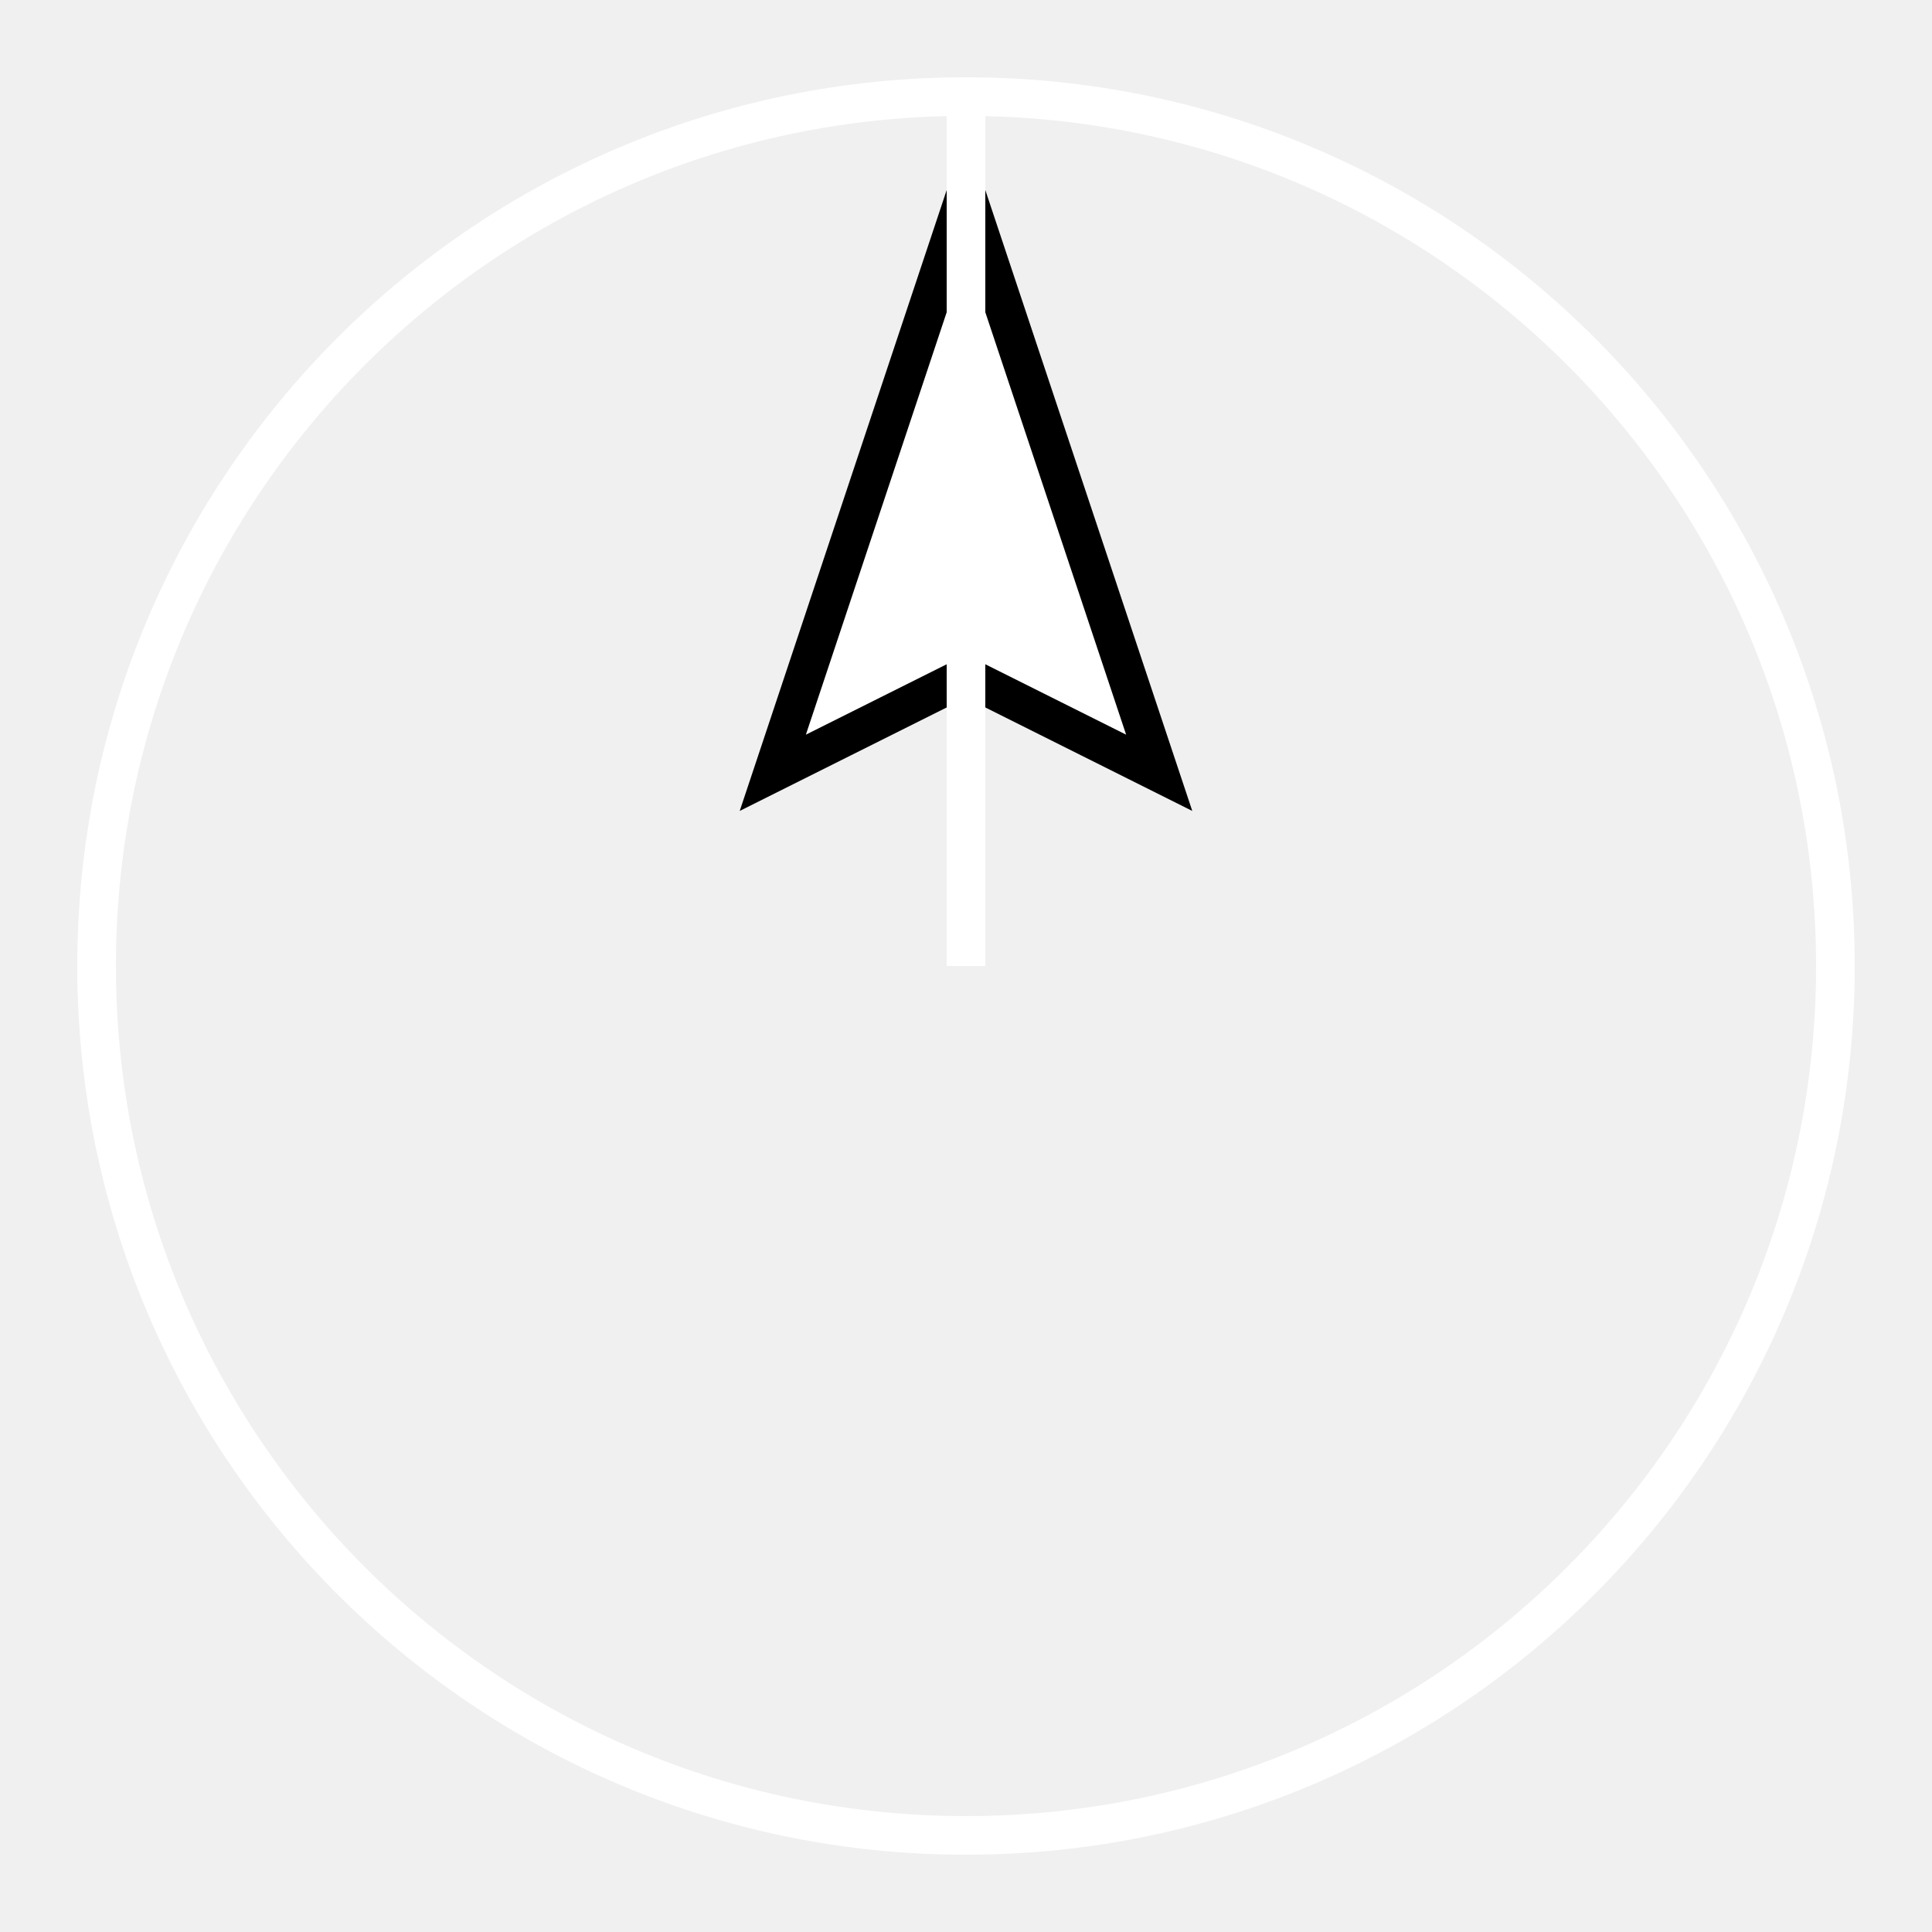
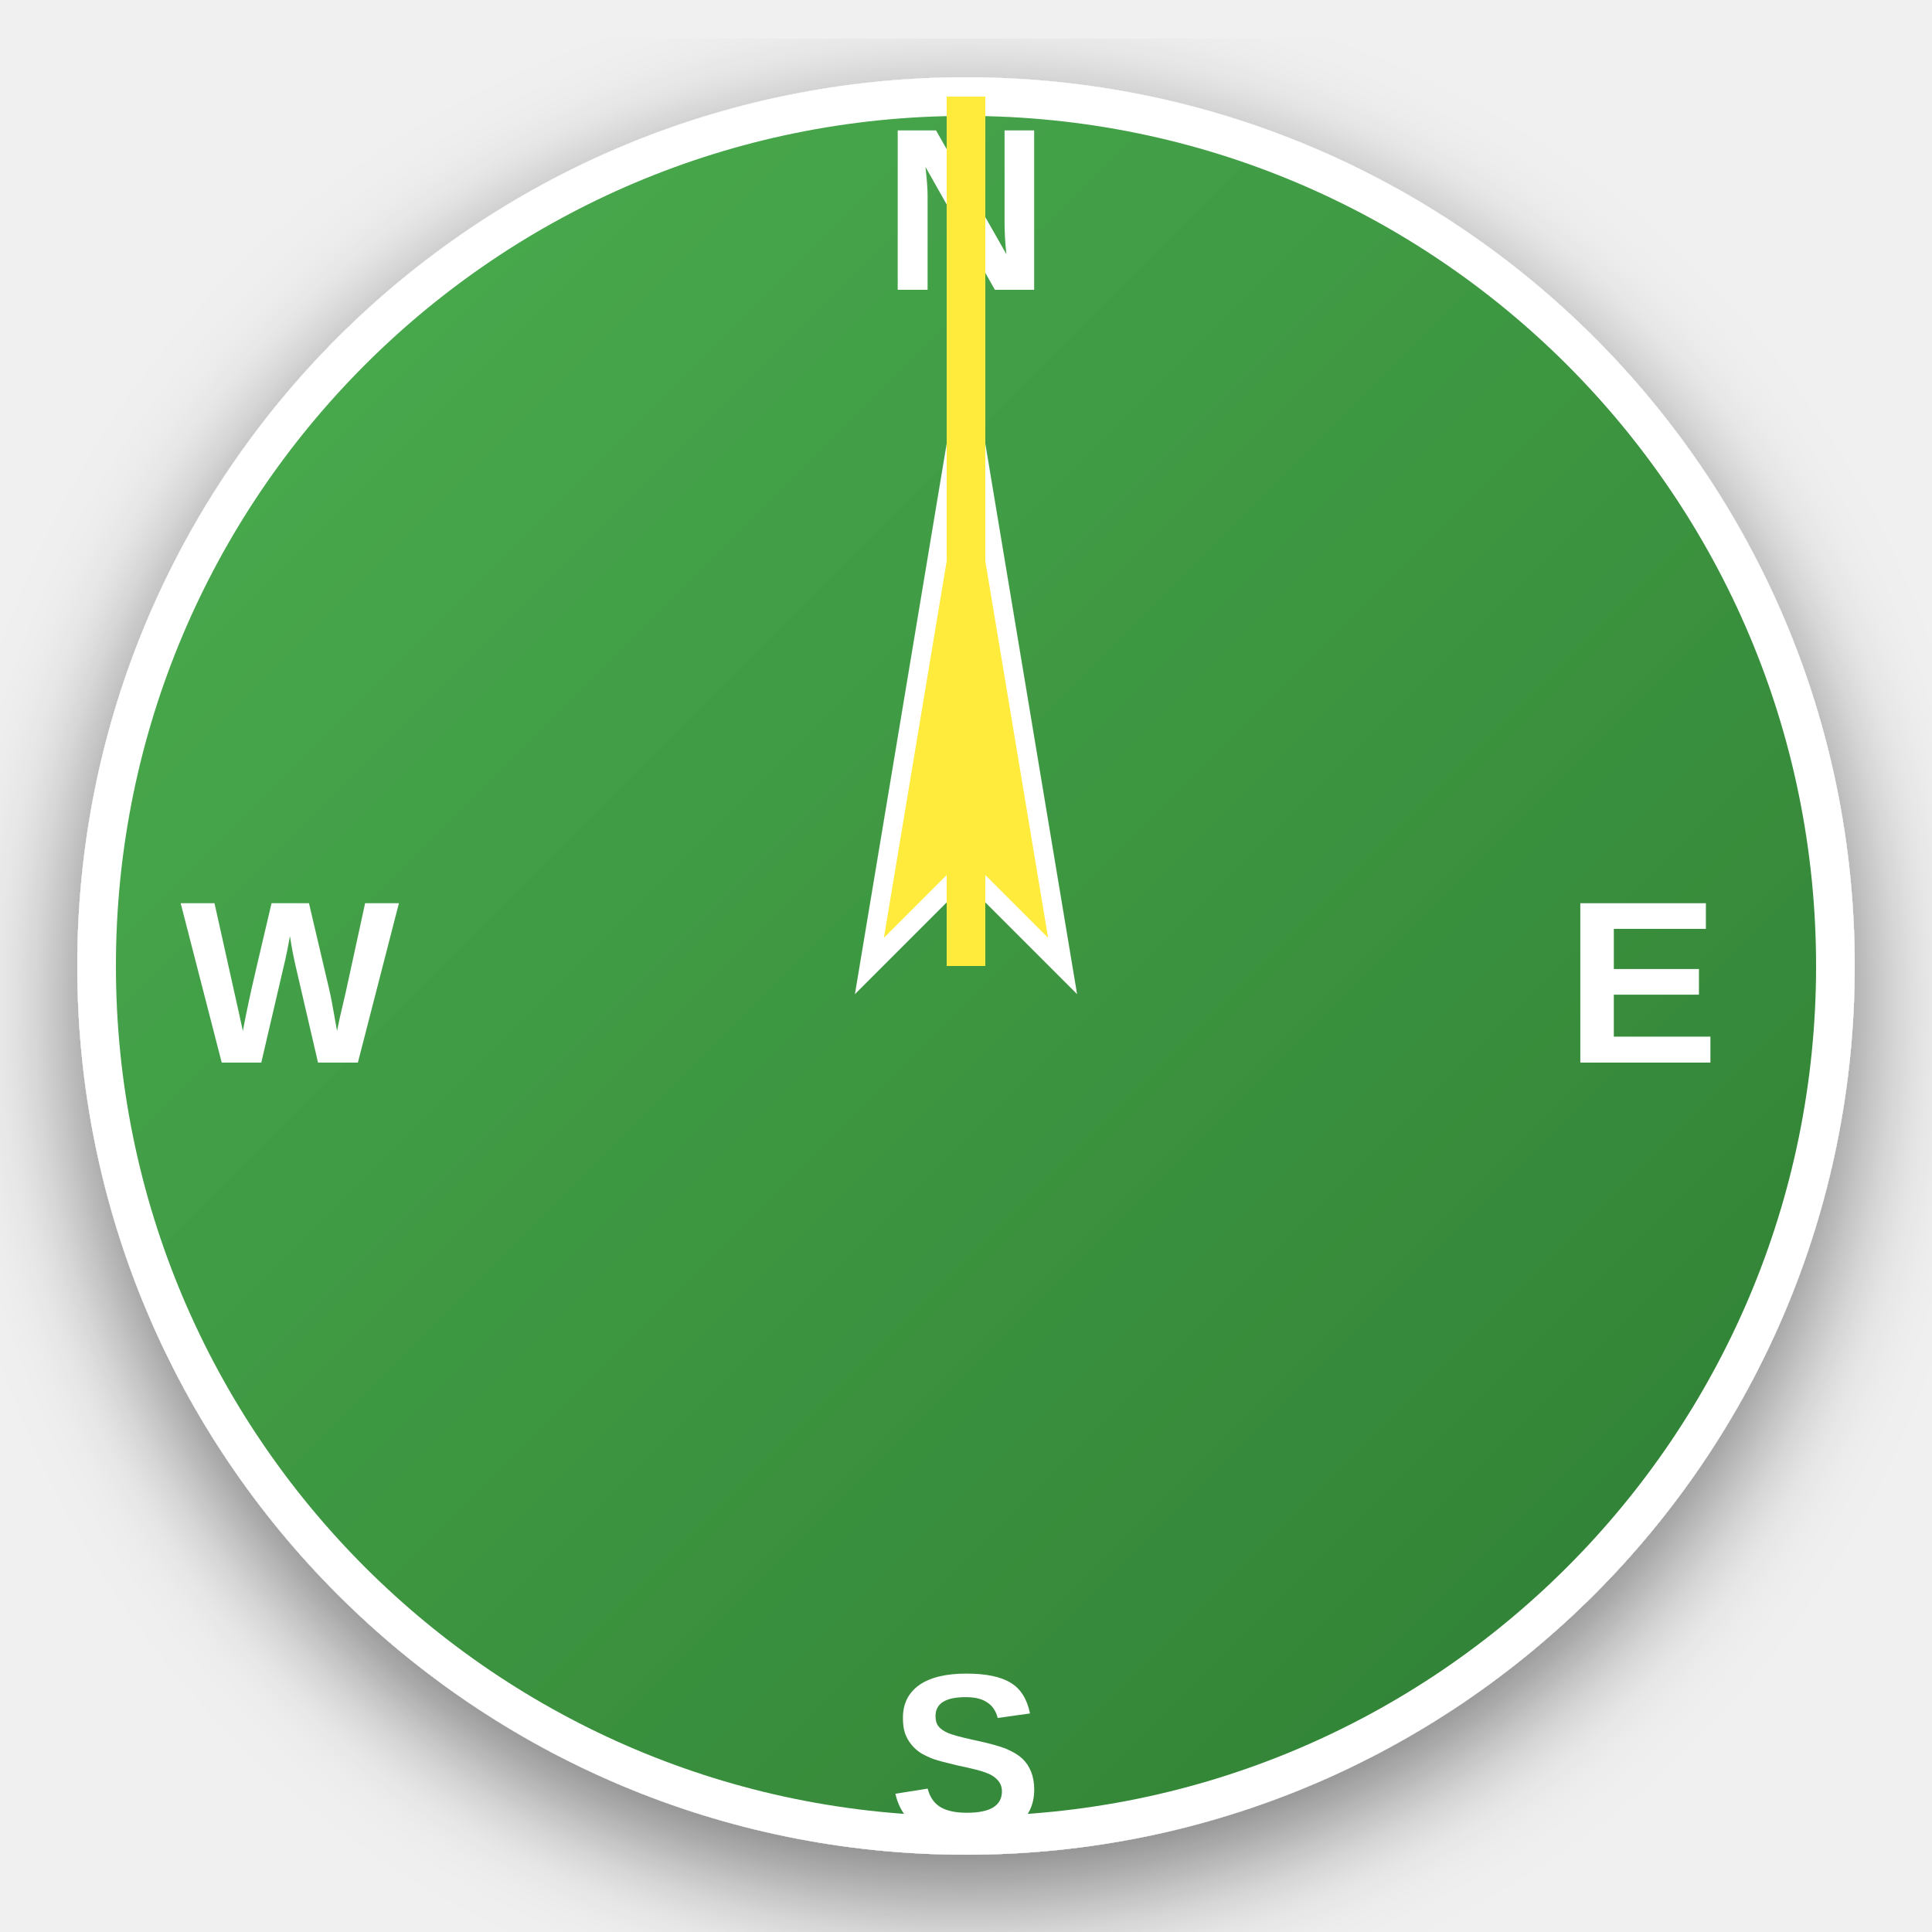
<svg xmlns="http://www.w3.org/2000/svg" width="100" height="100" viewBox="0 0 100 100">
-   <polygon points="50,10 60,40 50,35 40,40" fill="#ffffff" stroke="#000000" stroke-width="2" />
-   <circle cx="50" cy="50" r="45" stroke="#ffffff" stroke-width="2" fill="none" />
-   <line x1="50" y1="50" x2="50" y2="5" stroke="#ffffff" stroke-width="2" />
+   <defs>
+     <linearGradient id="compassGradient" x1="0%" y1="0%" x2="100%" y2="100%">
+       <stop offset="0%" style="stop-color:#4CAF50; stop-opacity:1" />
+       <stop offset="100%" style="stop-color:#2E7D32; stop-opacity:1" />
+     </linearGradient>
+     <filter id="shadow" x="-20%" y="-20%" width="140%" height="140%">
+       <feDropShadow dx="0" dy="2" stdDeviation="3" flood-color="#000000" flood-opacity="0.5" />
+     </filter>
+   </defs>
+   <circle cx="50" cy="50" r="45" fill="url(#compassGradient)" filter="url(#shadow)" stroke="#ffffff" stroke-width="2" />
+   <text x="50" y="15" text-anchor="middle" font-size="12" fill="#ffffff" font-family="Arial" font-weight="bold">N</text>
+   <text x="85" y="55" text-anchor="middle" font-size="12" fill="#ffffff" font-family="Arial" font-weight="bold">E</text>
+   <text x="50" y="95" text-anchor="middle" font-size="12" fill="#ffffff" font-family="Arial" font-weight="bold">S</text>
+   <text x="15" y="55" text-anchor="middle" font-size="12" fill="#ffffff" font-family="Arial" font-weight="bold">W</text>
+   <polygon points="50,20 55,50 50,45 45,50" fill="#FFEB3B" stroke="#ffffff" stroke-width="1" />
+   <line x1="50" y1="50" x2="50" y2="5" stroke="#FFEB3B" stroke-width="2" />
</svg>
